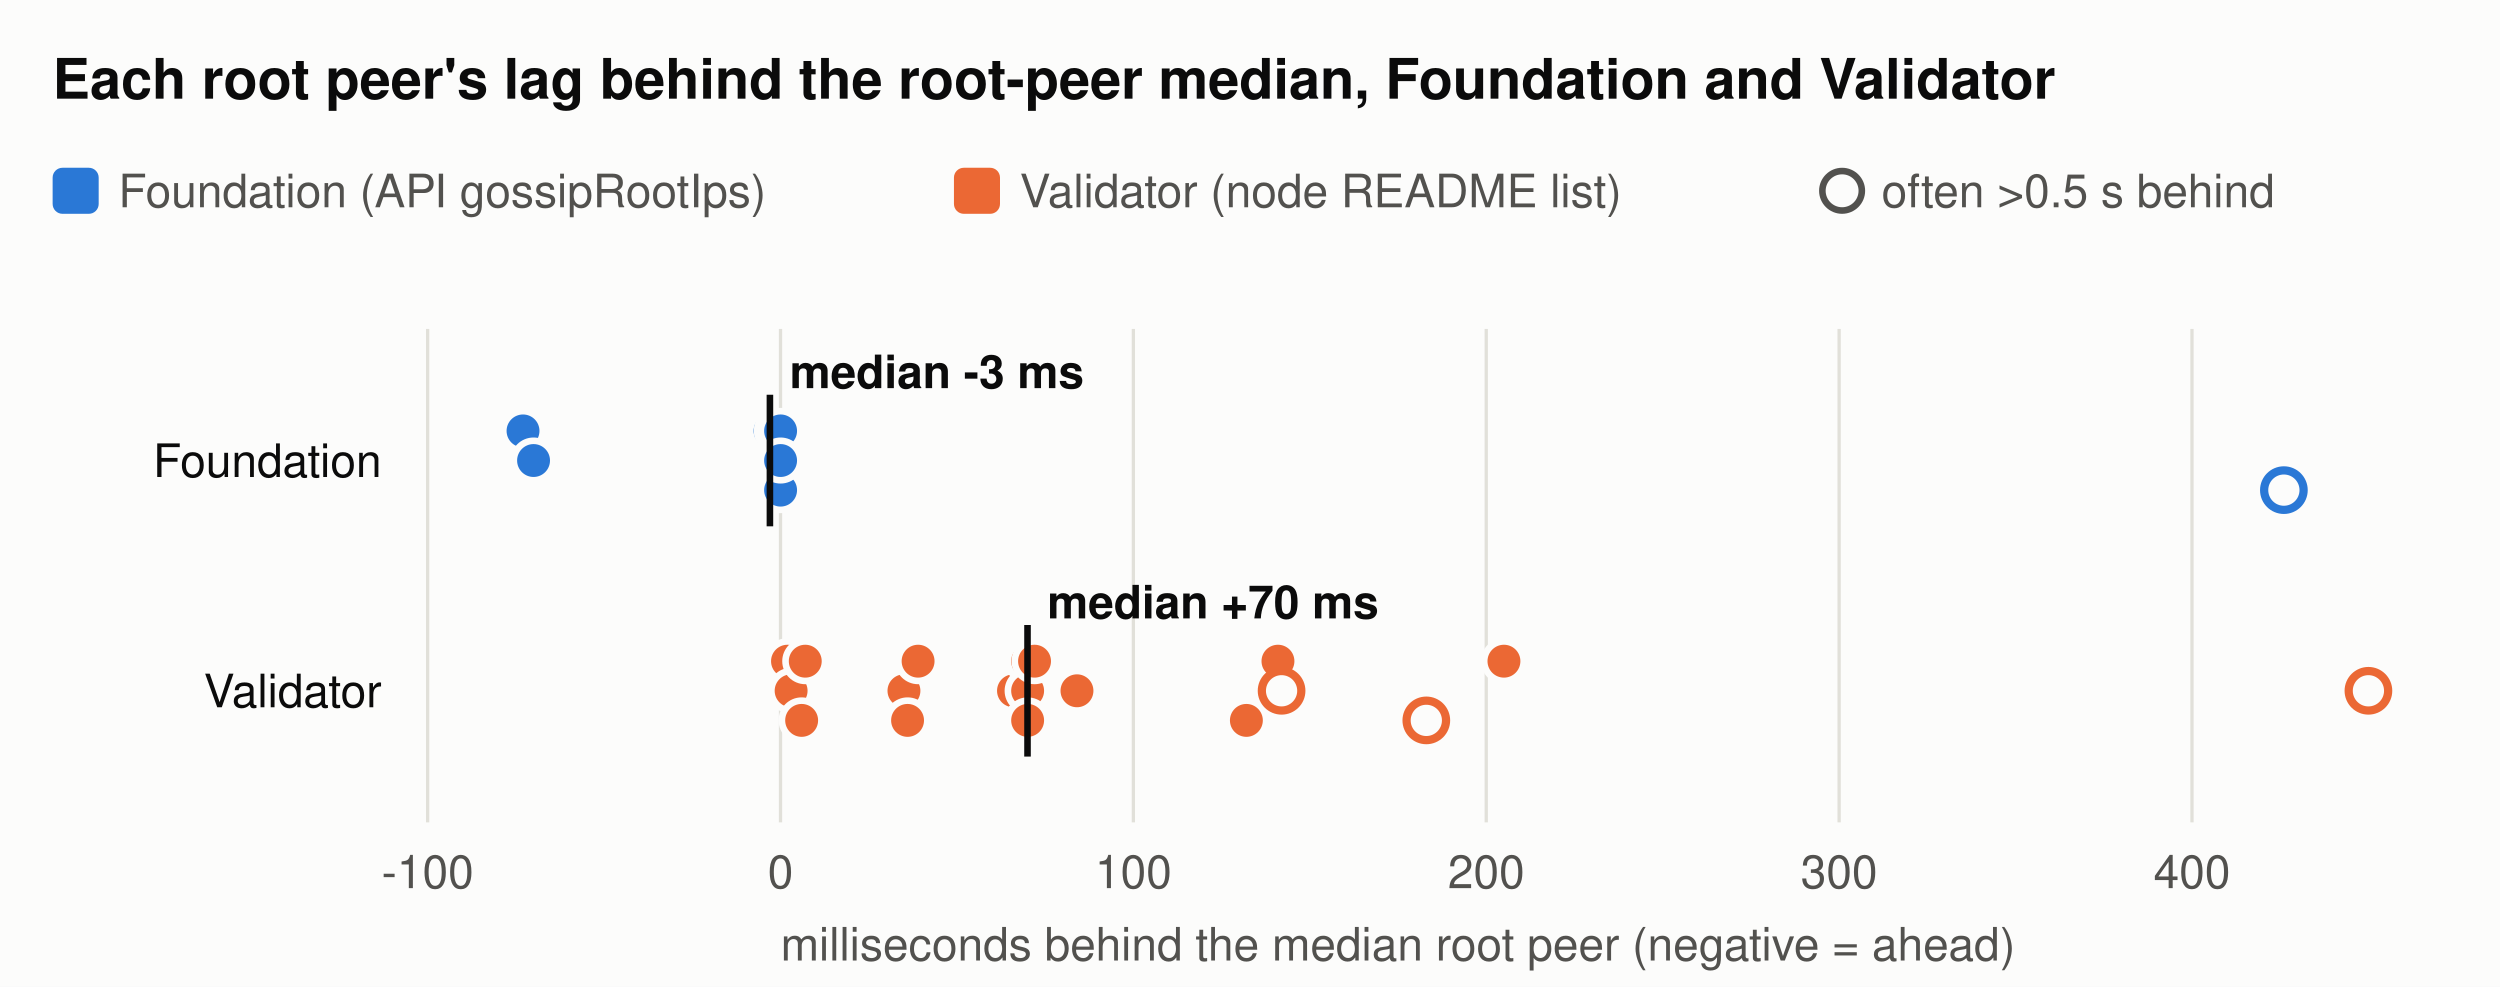
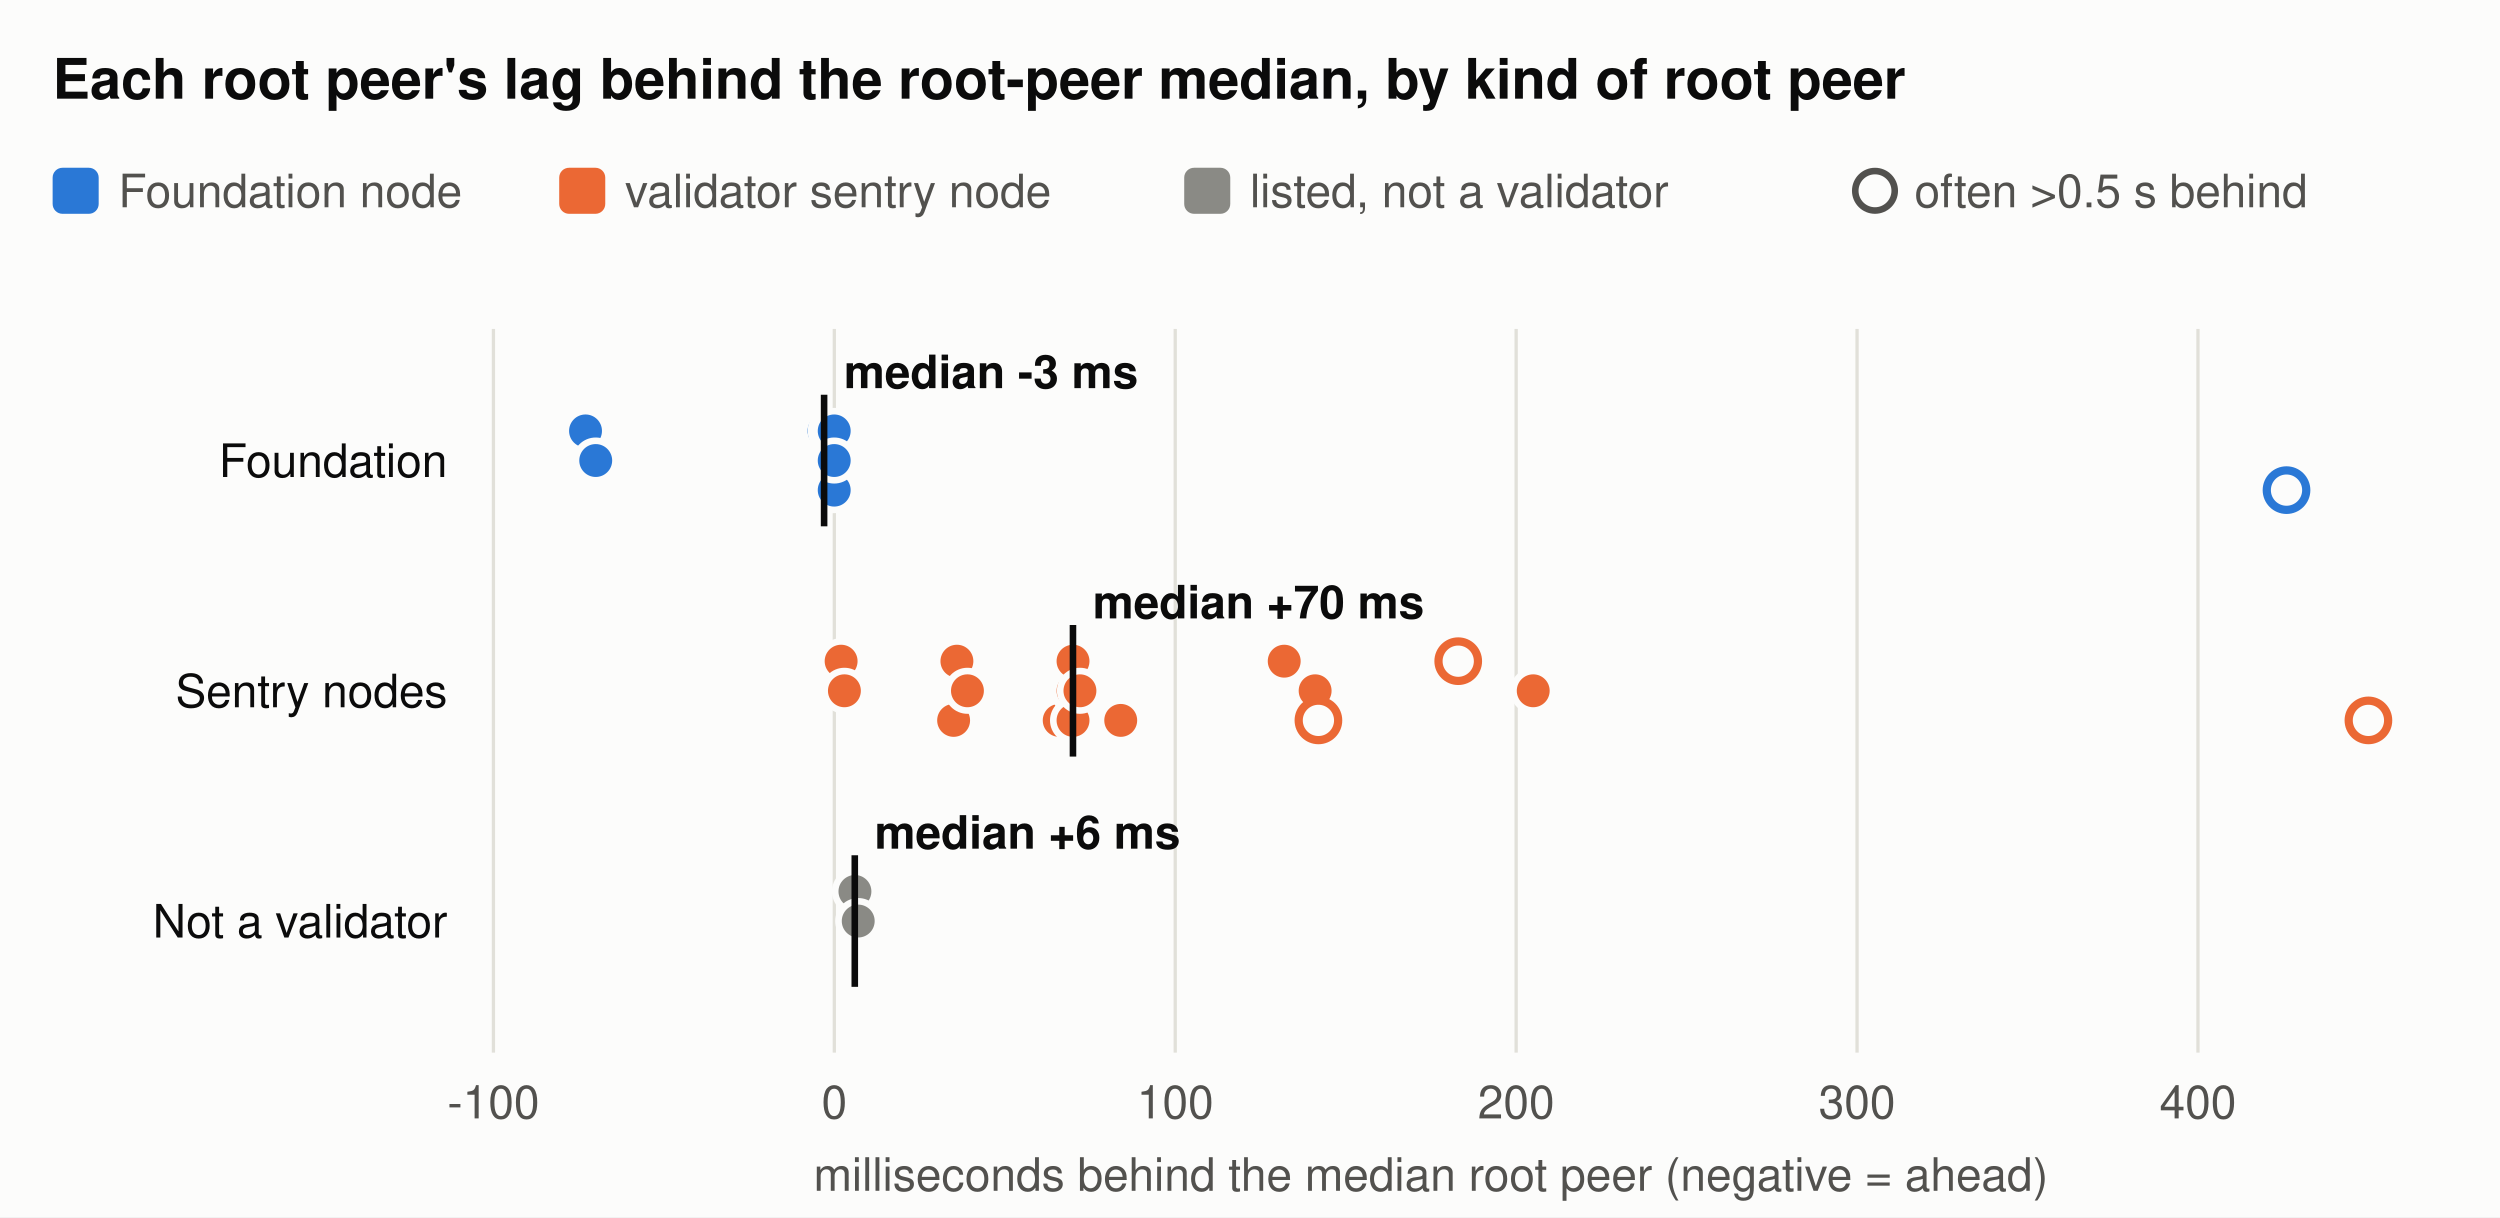
- <svg xmlns="http://www.w3.org/2000/svg" viewBox="0 0 760 300" width="760" height="300" role="img" aria-labelledby="t d">
+ <svg xmlns="http://www.w3.org/2000/svg" viewBox="0 0 760 370" width="760" height="370" role="img" aria-labelledby="t d">
  <style>
text{font-family:Helvetica,Arial,sans-serif;fill:#52514e;font-size:14px}
.t{fill:#0b0b0b;font-size:17px;font-weight:700}.l{fill:#0b0b0b}.b{font-weight:700}.w{fill:#ffffff;font-weight:700}
.grid{stroke:#e1e0d9;stroke-width:1}.axis{stroke:#c3c2b7;stroke-width:1}
@media (prefers-color-scheme: dark){
text{fill:#c3c2b7}.t,.l{fill:#f0efec}.w{fill:#ffffff}.grid{stroke:#2c2c2a}.axis{stroke:#383835}
[fill="#fcfcfb"]{fill:#1a1a19}[stroke="#fcfcfb"]{stroke:#1a1a19}
[fill="#2a78d6"]{fill:#3987e5}[stroke="#2a78d6"]{stroke:#3987e5}[fill="#9ec5f4"]{fill:#184f95}
[fill="#eb6834"]{fill:#d95926}[stroke="#eb6834"]{stroke:#d95926}[fill="#f6b89c"]{fill:#8a3a17}
[stroke="#0b0b0b"]{stroke:#f0efec}}
</style>
-   <rect width="760" height="300" fill="#fcfcfb" />
-   <text class="t" x="16" y="30">Each root peer's lag behind the root-peer median, Foundation and Validator</text>
+   <rect width="760" height="370" fill="#fcfcfb" />
+   <text class="t" x="16" y="30">Each root peer's lag behind the root-peer median, by kind of root peer</text>
  <rect x="16" y="51" width="14" height="14" rx="3" fill="#2a78d6" />
-   <text x="36" y="63">Foundation (API gossipRootIps)</text>
-   <rect x="290" y="51" width="14" height="14" rx="3" fill="#eb6834" />
-   <text x="310" y="63">Validator (node README list)</text>
-   <circle cx="560" cy="58" r="6" fill="#fcfcfb" stroke="#52514e" stroke-width="2" />
-   <text x="572" y="63">often &gt;0.5 s behind</text>
-   <line class="grid" x1="130.0" y1="100" x2="130.0" y2="250" />
-   <text x="130.0" y="270" text-anchor="middle">-100</text>
-   <line class="grid" x1="237.273" y1="100" x2="237.273" y2="250" />
-   <text x="237.273" y="270" text-anchor="middle">0</text>
-   <line class="grid" x1="344.545" y1="100" x2="344.545" y2="250" />
-   <text x="344.545" y="270" text-anchor="middle">100</text>
-   <line class="grid" x1="451.818" y1="100" x2="451.818" y2="250" />
-   <text x="451.818" y="270" text-anchor="middle">200</text>
-   <line class="grid" x1="559.091" y1="100" x2="559.091" y2="250" />
-   <text x="559.091" y="270" text-anchor="middle">300</text>
-   <line class="grid" x1="666.364" y1="100" x2="666.364" y2="250" />
-   <text x="666.364" y="270" text-anchor="middle">400</text>
-   <text x="425.0" y="292" text-anchor="middle">milliseconds behind the median root peer (negative = ahead)</text>
-   <text class="l" x="116" y="145" text-anchor="end">Foundation</text>
-   <circle cx="159.0" cy="131" r="6" fill="#2a78d6" stroke="#fcfcfb" stroke-width="2" />
-   <circle cx="162.2" cy="140" r="6" fill="#2a78d6" stroke="#fcfcfb" stroke-width="2" />
-   <circle cx="234.1" cy="149" r="6" fill="#2a78d6" stroke="#fcfcfb" stroke-width="2" />
-   <circle cx="234.1" cy="131" r="6" fill="#2a78d6" stroke="#fcfcfb" stroke-width="2" />
-   <circle cx="234.1" cy="140" r="6" fill="#2a78d6" stroke="#fcfcfb" stroke-width="2" />
-   <circle cx="234.1" cy="149" r="6" fill="#2a78d6" stroke="#fcfcfb" stroke-width="2" />
-   <circle cx="234.1" cy="131" r="6" fill="#2a78d6" stroke="#fcfcfb" stroke-width="2" />
-   <circle cx="234.1" cy="140" r="6" fill="#2a78d6" stroke="#fcfcfb" stroke-width="2" />
-   <circle cx="234.1" cy="149" r="6" fill="#2a78d6" stroke="#fcfcfb" stroke-width="2" />
-   <circle cx="234.1" cy="131" r="6" fill="#2a78d6" stroke="#fcfcfb" stroke-width="2" />
-   <circle cx="234.1" cy="140" r="6" fill="#2a78d6" stroke="#fcfcfb" stroke-width="2" />
-   <circle cx="234.1" cy="149" r="6" fill="#2a78d6" stroke="#fcfcfb" stroke-width="2" />
-   <circle cx="234.1" cy="131" r="6" fill="#2a78d6" stroke="#fcfcfb" stroke-width="2" />
-   <circle cx="235.1" cy="140" r="6" fill="#2a78d6" stroke="#fcfcfb" stroke-width="2" />
-   <circle cx="235.1" cy="149" r="6" fill="#2a78d6" stroke="#fcfcfb" stroke-width="2" />
-   <circle cx="236.2" cy="131" r="6" fill="#2a78d6" stroke="#fcfcfb" stroke-width="2" />
-   <circle cx="236.2" cy="140" r="6" fill="#2a78d6" stroke="#fcfcfb" stroke-width="2" />
-   <circle cx="236.2" cy="149" r="6" fill="#2a78d6" stroke="#fcfcfb" stroke-width="2" />
-   <circle cx="236.2" cy="131" r="6" fill="#2a78d6" stroke="#fcfcfb" stroke-width="2" />
-   <circle cx="236.2" cy="140" r="6" fill="#2a78d6" stroke="#fcfcfb" stroke-width="2" />
-   <circle cx="237.3" cy="149" r="6" fill="#2a78d6" stroke="#fcfcfb" stroke-width="2" />
-   <circle cx="237.3" cy="131" r="6" fill="#2a78d6" stroke="#fcfcfb" stroke-width="2" />
-   <circle cx="237.3" cy="140" r="6" fill="#2a78d6" stroke="#fcfcfb" stroke-width="2" />
-   <circle cx="694.3" cy="149" r="6" fill="#fcfcfb" stroke="#2a78d6" stroke-width="2.5" />
-   <line x1="234.055" y1="120" x2="234.055" y2="160" stroke="#0b0b0b" stroke-width="2" />
-   <text class="l b" x="240.055" y="118">median -3 ms</text>
-   <text class="l" x="116" y="215" text-anchor="end">Validator</text>
-   <circle cx="239.4" cy="201" r="6" fill="#eb6834" stroke="#fcfcfb" stroke-width="2" />
-   <circle cx="240.5" cy="210" r="6" fill="#eb6834" stroke="#fcfcfb" stroke-width="2" />
-   <circle cx="243.7" cy="219" r="6" fill="#eb6834" stroke="#fcfcfb" stroke-width="2" />
-   <circle cx="244.8" cy="201" r="6" fill="#eb6834" stroke="#fcfcfb" stroke-width="2" />
-   <circle cx="274.8" cy="210" r="6" fill="#eb6834" stroke="#fcfcfb" stroke-width="2" />
-   <circle cx="275.9" cy="219" r="6" fill="#eb6834" stroke="#fcfcfb" stroke-width="2" />
-   <circle cx="279.1" cy="201" r="6" fill="#eb6834" stroke="#fcfcfb" stroke-width="2" />
-   <circle cx="308.1" cy="210" r="6" fill="#eb6834" stroke="#fcfcfb" stroke-width="2" />
-   <circle cx="312.4" cy="219" r="6" fill="#eb6834" stroke="#fcfcfb" stroke-width="2" />
-   <circle cx="312.4" cy="201" r="6" fill="#eb6834" stroke="#fcfcfb" stroke-width="2" />
-   <circle cx="312.4" cy="210" r="6" fill="#eb6834" stroke="#fcfcfb" stroke-width="2" />
-   <circle cx="312.4" cy="219" r="6" fill="#eb6834" stroke="#fcfcfb" stroke-width="2" />
-   <circle cx="314.5" cy="201" r="6" fill="#eb6834" stroke="#fcfcfb" stroke-width="2" />
-   <circle cx="327.4" cy="210" r="6" fill="#eb6834" stroke="#fcfcfb" stroke-width="2" />
-   <circle cx="378.9" cy="219" r="6" fill="#eb6834" stroke="#fcfcfb" stroke-width="2" />
-   <circle cx="388.5" cy="201" r="6" fill="#eb6834" stroke="#fcfcfb" stroke-width="2" />
-   <circle cx="389.6" cy="210" r="6" fill="#fcfcfb" stroke="#eb6834" stroke-width="2.5" />
-   <circle cx="433.6" cy="219" r="6" fill="#fcfcfb" stroke="#eb6834" stroke-width="2.5" />
-   <circle cx="457.2" cy="201" r="6" fill="#eb6834" stroke="#fcfcfb" stroke-width="2" />
-   <circle cx="720.0" cy="210" r="6" fill="#fcfcfb" stroke="#eb6834" stroke-width="2.5" />
-   <line x1="312.364" y1="190" x2="312.364" y2="230" stroke="#0b0b0b" stroke-width="2" />
-   <text class="l b" x="318.364" y="188">median +70 ms</text>
+   <text x="36" y="63">Foundation node</text>
+   <rect x="170" y="51" width="14" height="14" rx="3" fill="#eb6834" />
+   <text x="190" y="63">validator sentry node</text>
+   <rect x="360" y="51" width="14" height="14" rx="3" fill="#8a8a85" />
+   <text x="380" y="63">listed, not a validator</text>
+   <circle cx="570" cy="58" r="6" fill="#fcfcfb" stroke="#52514e" stroke-width="2" />
+   <text x="582" y="63">often &gt;0.5 s behind</text>
+   <line class="grid" x1="150.0" y1="100" x2="150.0" y2="320" />
+   <text x="150.0" y="340" text-anchor="middle">-100</text>
+   <line class="grid" x1="253.636" y1="100" x2="253.636" y2="320" />
+   <text x="253.636" y="340" text-anchor="middle">0</text>
+   <line class="grid" x1="357.273" y1="100" x2="357.273" y2="320" />
+   <text x="357.273" y="340" text-anchor="middle">100</text>
+   <line class="grid" x1="460.909" y1="100" x2="460.909" y2="320" />
+   <text x="460.909" y="340" text-anchor="middle">200</text>
+   <line class="grid" x1="564.545" y1="100" x2="564.545" y2="320" />
+   <text x="564.545" y="340" text-anchor="middle">300</text>
+   <line class="grid" x1="668.182" y1="100" x2="668.182" y2="320" />
+   <text x="668.182" y="340" text-anchor="middle">400</text>
+   <text x="435.0" y="362" text-anchor="middle">milliseconds behind the median root peer (negative = ahead)</text>
+   <text class="l" x="136" y="145" text-anchor="end">Foundation</text>
+   <circle cx="178.0" cy="131" r="6" fill="#2a78d6" stroke="#fcfcfb" stroke-width="2" />
+   <circle cx="181.1" cy="140" r="6" fill="#2a78d6" stroke="#fcfcfb" stroke-width="2" />
+   <circle cx="250.5" cy="149" r="6" fill="#2a78d6" stroke="#fcfcfb" stroke-width="2" />
+   <circle cx="250.5" cy="131" r="6" fill="#2a78d6" stroke="#fcfcfb" stroke-width="2" />
+   <circle cx="250.5" cy="140" r="6" fill="#2a78d6" stroke="#fcfcfb" stroke-width="2" />
+   <circle cx="250.5" cy="149" r="6" fill="#2a78d6" stroke="#fcfcfb" stroke-width="2" />
+   <circle cx="250.5" cy="131" r="6" fill="#2a78d6" stroke="#fcfcfb" stroke-width="2" />
+   <circle cx="250.5" cy="140" r="6" fill="#2a78d6" stroke="#fcfcfb" stroke-width="2" />
+   <circle cx="250.5" cy="149" r="6" fill="#2a78d6" stroke="#fcfcfb" stroke-width="2" />
+   <circle cx="250.5" cy="131" r="6" fill="#2a78d6" stroke="#fcfcfb" stroke-width="2" />
+   <circle cx="250.5" cy="140" r="6" fill="#2a78d6" stroke="#fcfcfb" stroke-width="2" />
+   <circle cx="250.5" cy="149" r="6" fill="#2a78d6" stroke="#fcfcfb" stroke-width="2" />
+   <circle cx="250.5" cy="131" r="6" fill="#2a78d6" stroke="#fcfcfb" stroke-width="2" />
+   <circle cx="251.6" cy="140" r="6" fill="#2a78d6" stroke="#fcfcfb" stroke-width="2" />
+   <circle cx="251.6" cy="149" r="6" fill="#2a78d6" stroke="#fcfcfb" stroke-width="2" />
+   <circle cx="252.6" cy="131" r="6" fill="#2a78d6" stroke="#fcfcfb" stroke-width="2" />
+   <circle cx="252.6" cy="140" r="6" fill="#2a78d6" stroke="#fcfcfb" stroke-width="2" />
+   <circle cx="252.6" cy="149" r="6" fill="#2a78d6" stroke="#fcfcfb" stroke-width="2" />
+   <circle cx="252.6" cy="131" r="6" fill="#2a78d6" stroke="#fcfcfb" stroke-width="2" />
+   <circle cx="252.6" cy="140" r="6" fill="#2a78d6" stroke="#fcfcfb" stroke-width="2" />
+   <circle cx="253.6" cy="149" r="6" fill="#2a78d6" stroke="#fcfcfb" stroke-width="2" />
+   <circle cx="253.6" cy="131" r="6" fill="#2a78d6" stroke="#fcfcfb" stroke-width="2" />
+   <circle cx="253.6" cy="140" r="6" fill="#2a78d6" stroke="#fcfcfb" stroke-width="2" />
+   <circle cx="695.1" cy="149" r="6" fill="#fcfcfb" stroke="#2a78d6" stroke-width="2.5" />
+   <line x1="250.527" y1="120" x2="250.527" y2="160" stroke="#0b0b0b" stroke-width="2" />
+   <text class="l b" x="256.527" y="118">median -3 ms</text>
+   <text class="l" x="136" y="215" text-anchor="end">Sentry nodes</text>
+   <circle cx="255.7" cy="201" r="6" fill="#eb6834" stroke="#fcfcfb" stroke-width="2" />
+   <circle cx="256.7" cy="210" r="6" fill="#eb6834" stroke="#fcfcfb" stroke-width="2" />
+   <circle cx="289.9" cy="219" r="6" fill="#eb6834" stroke="#fcfcfb" stroke-width="2" />
+   <circle cx="290.9" cy="201" r="6" fill="#eb6834" stroke="#fcfcfb" stroke-width="2" />
+   <circle cx="294.1" cy="210" r="6" fill="#eb6834" stroke="#fcfcfb" stroke-width="2" />
+   <circle cx="322.0" cy="219" r="6" fill="#eb6834" stroke="#fcfcfb" stroke-width="2" />
+   <circle cx="326.2" cy="201" r="6" fill="#eb6834" stroke="#fcfcfb" stroke-width="2" />
+   <circle cx="326.2" cy="210" r="6" fill="#eb6834" stroke="#fcfcfb" stroke-width="2" />
+   <circle cx="326.2" cy="219" r="6" fill="#eb6834" stroke="#fcfcfb" stroke-width="2" />
+   <circle cx="326.2" cy="201" r="6" fill="#eb6834" stroke="#fcfcfb" stroke-width="2" />
+   <circle cx="328.3" cy="210" r="6" fill="#eb6834" stroke="#fcfcfb" stroke-width="2" />
+   <circle cx="340.7" cy="219" r="6" fill="#eb6834" stroke="#fcfcfb" stroke-width="2" />
+   <circle cx="390.4" cy="201" r="6" fill="#eb6834" stroke="#fcfcfb" stroke-width="2" />
+   <circle cx="399.8" cy="210" r="6" fill="#eb6834" stroke="#fcfcfb" stroke-width="2" />
+   <circle cx="400.8" cy="219" r="6" fill="#fcfcfb" stroke="#eb6834" stroke-width="2.5" />
+   <circle cx="443.3" cy="201" r="6" fill="#fcfcfb" stroke="#eb6834" stroke-width="2.5" />
+   <circle cx="466.1" cy="210" r="6" fill="#eb6834" stroke="#fcfcfb" stroke-width="2" />
+   <circle cx="720.0" cy="219" r="6" fill="#fcfcfb" stroke="#eb6834" stroke-width="2.5" />
+   <line x1="326.182" y1="190" x2="326.182" y2="230" stroke="#0b0b0b" stroke-width="2" />
+   <text class="l b" x="332.182" y="188">median +70 ms</text>
+   <text class="l" x="136" y="285" text-anchor="end">Not a validator</text>
+   <circle cx="259.9" cy="271" r="6" fill="#8a8a85" stroke="#fcfcfb" stroke-width="2" />
+   <circle cx="260.9" cy="280" r="6" fill="#8a8a85" stroke="#fcfcfb" stroke-width="2" />
+   <line x1="259.855" y1="260" x2="259.855" y2="300" stroke="#0b0b0b" stroke-width="2" />
+   <text class="l b" x="265.855" y="258">median +6 ms</text>
</svg>
